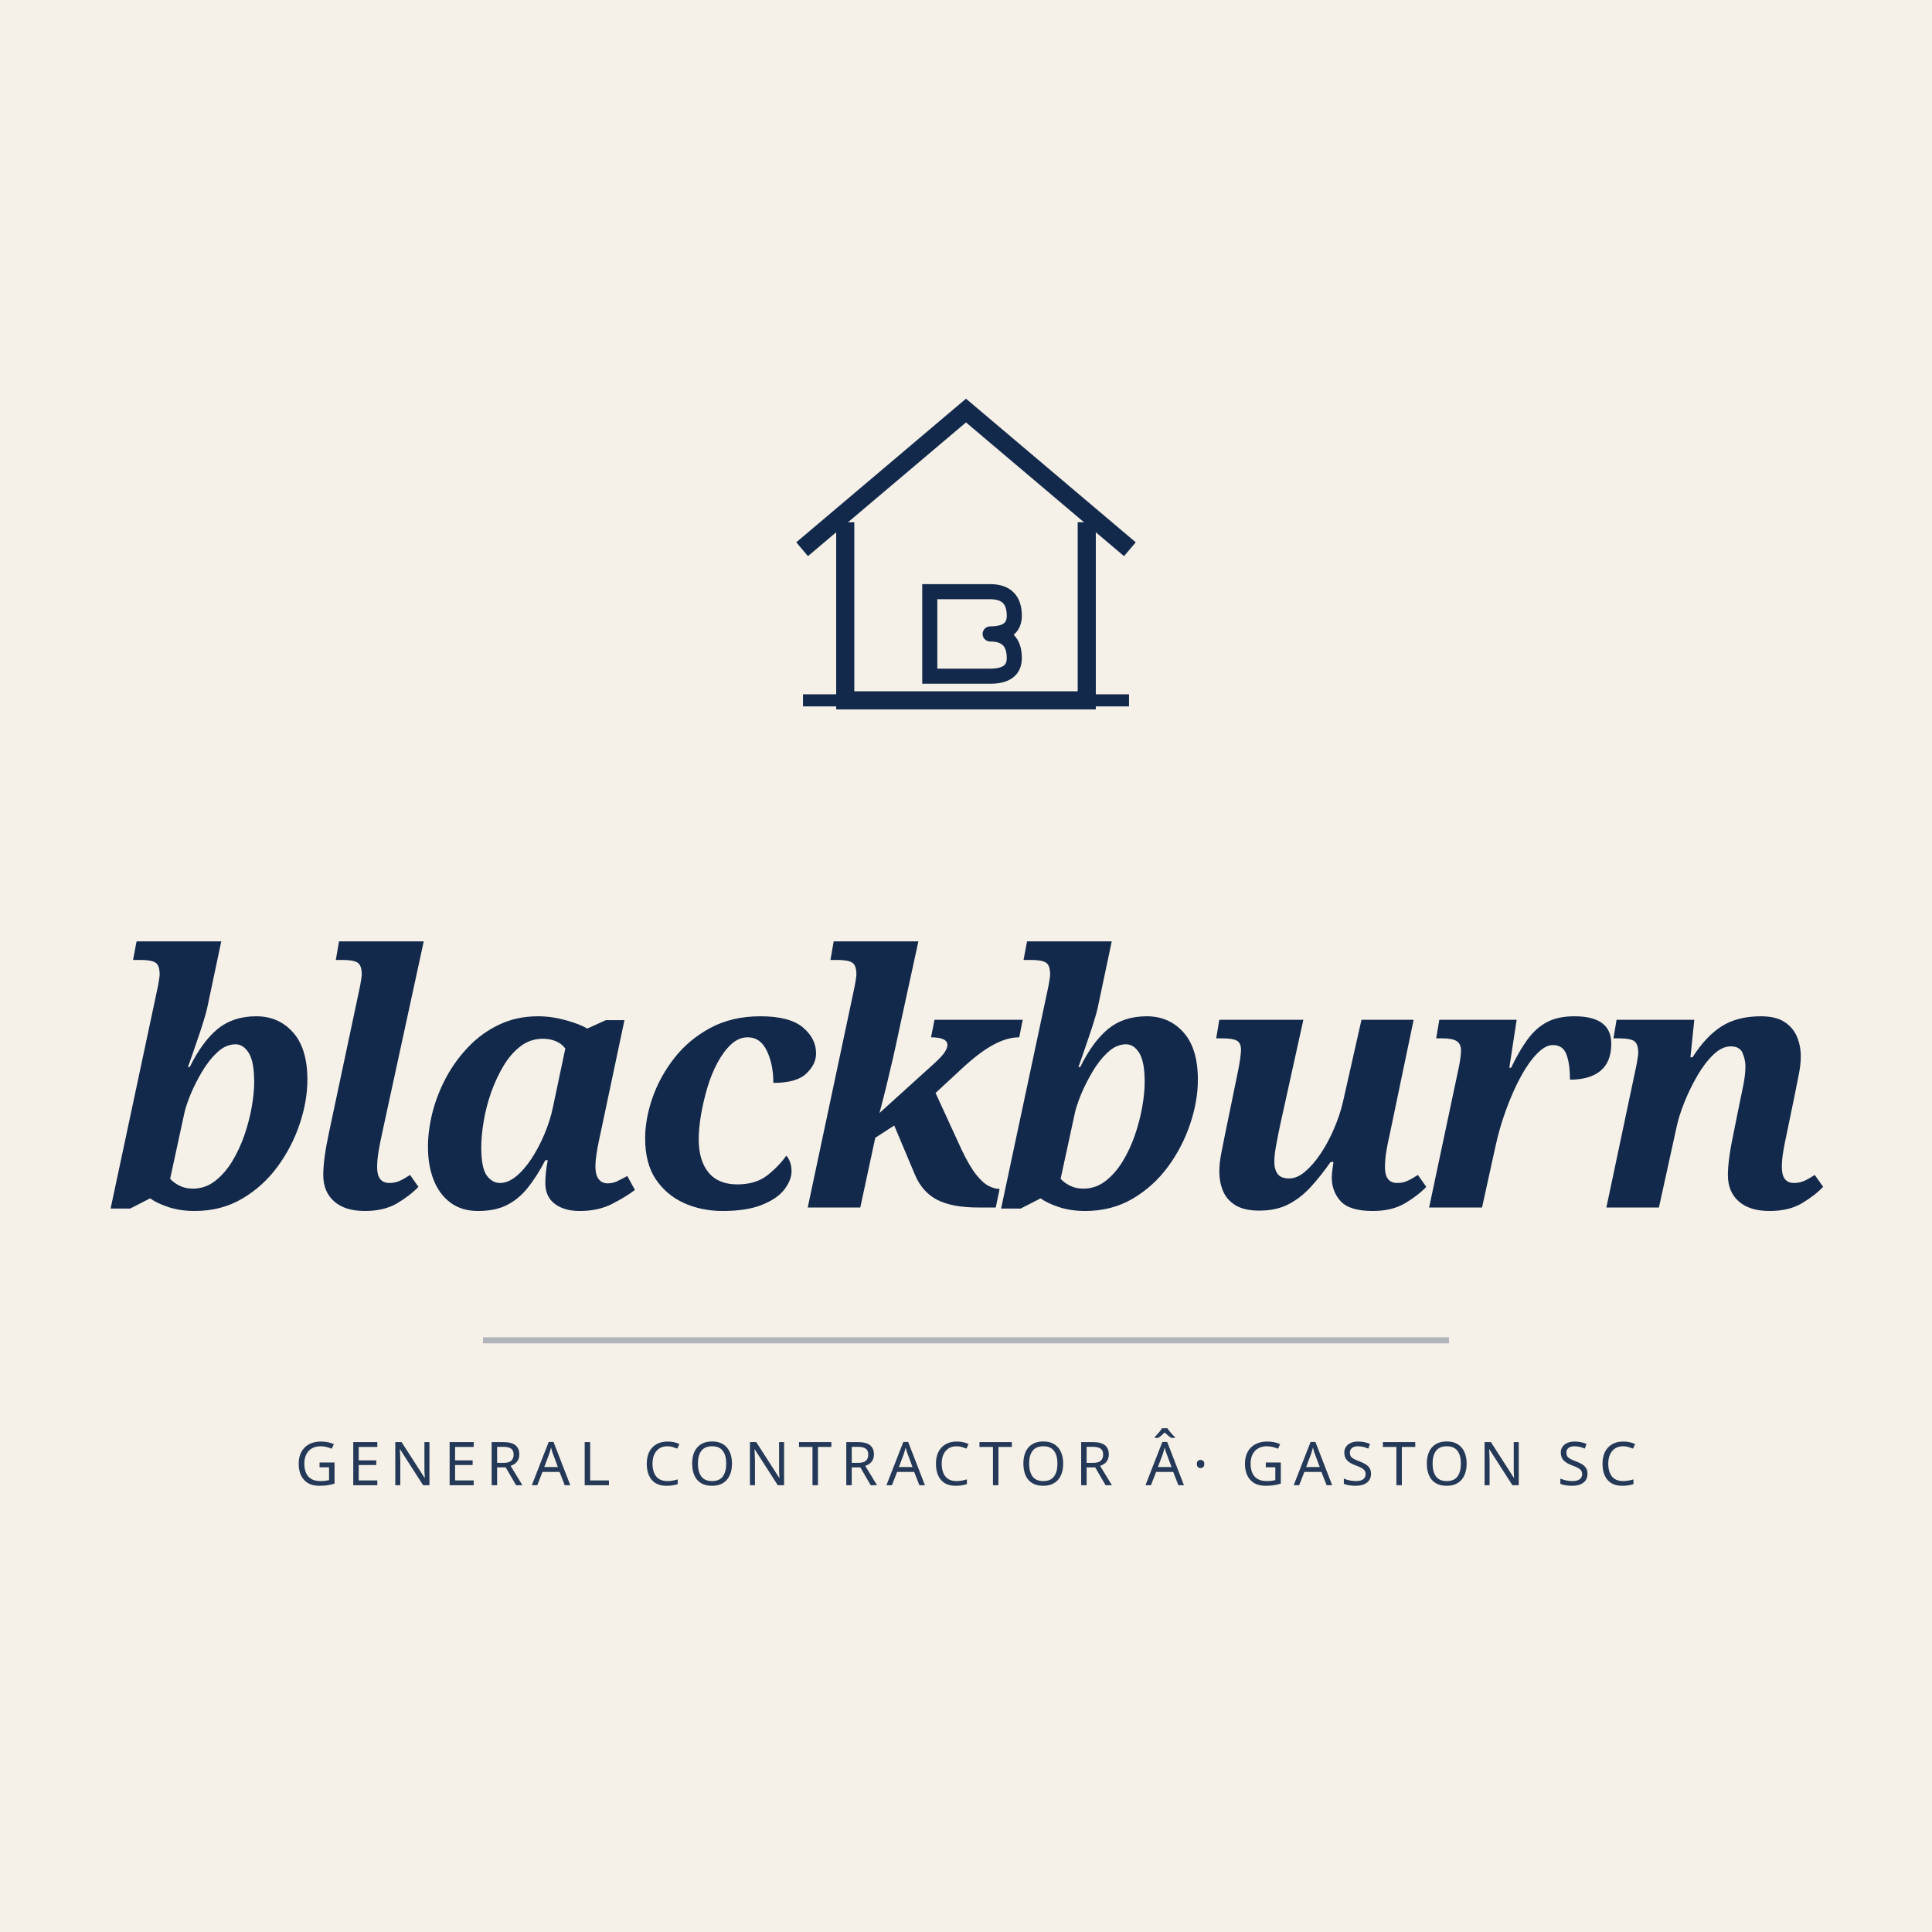
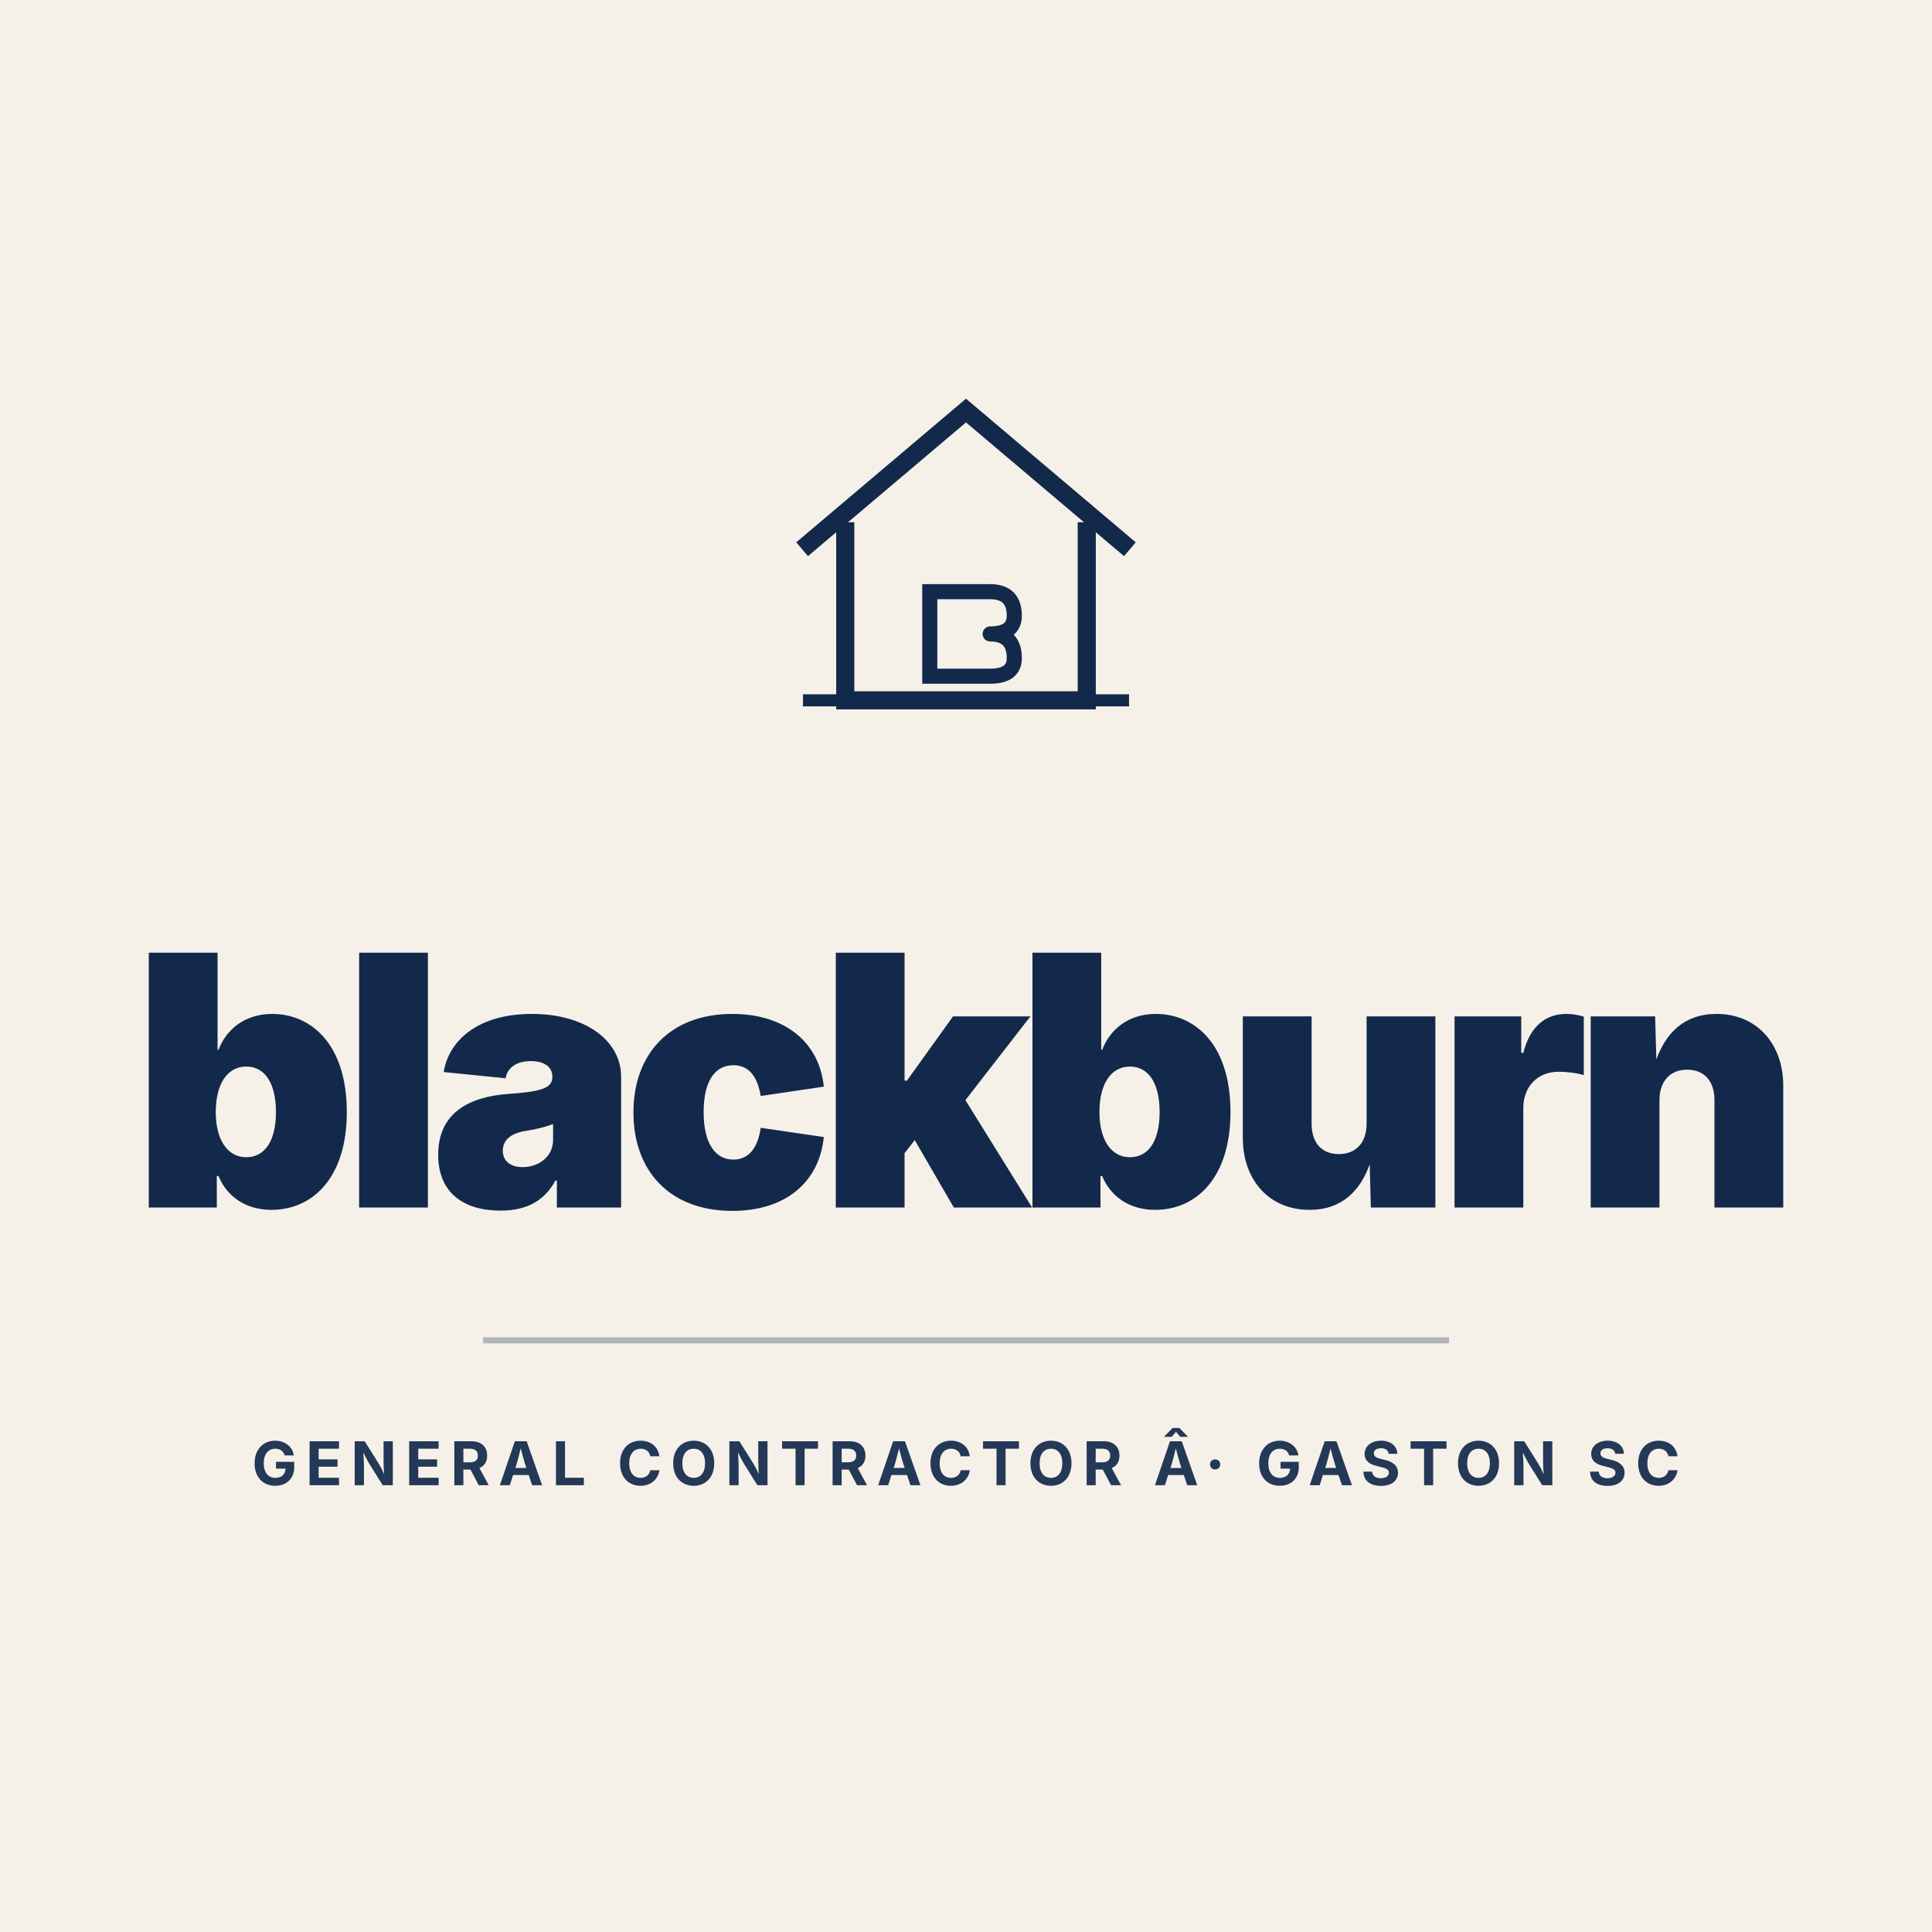
<svg xmlns="http://www.w3.org/2000/svg" viewBox="0 0 320 320" width="320" height="320">
  <rect width="320" height="320" fill="#F5F1E8" />
  <g transform="translate(128,60) scale(1)" stroke="#13294B" stroke-width="3" fill="none" stroke-linecap="square" stroke-linejoin="miter">
    <path d="M6 30 L32 8 L58 30" />
    <path d="M12 28 V56 H52 V28" />
    <line x1="6" y1="56" x2="58" y2="56" stroke-width="2" />
    <path d="M26 38 H36 Q40 38 40 42 Q40 45 36 45 Q40 45 40 49 Q40 52 36 52 H26 Z M26 38 V52" stroke-width="2.5" stroke-linejoin="round" />
  </g>
-   <text x="160" y="200" text-anchor="middle" font-family="'Fraunces', 'Iowan Old Style', Georgia, serif" font-style="italic" font-weight="900" font-size="58" letter-spacing="-2.6" fill="#13294B">blackburn</text>
+   <text x="160" y="200" text-anchor="middle" font-family="'Inter', sans-serif" font-style="normal" font-weight="900" font-size="58" letter-spacing="-2.6" fill="#13294B">blackburn</text>
  <line x1="80" y1="222" x2="240" y2="222" stroke="#13294B" stroke-opacity="0.3" stroke-width="1" />
-   <text x="160" y="246" text-anchor="middle" font-family="'Anton', 'Oswald', 'Arial Narrow', sans-serif" letter-spacing="1.4" font-size="10" fill="#13294B" fill-opacity="0.92" text-transform="uppercase">GENERAL CONTRACTOR  Â·  GASTON SC</text>
+   <text x="160" y="246" text-anchor="middle" font-family="'Inter', sans-serif" font-weight="700" letter-spacing="1.4" font-size="10" fill="#13294B" fill-opacity="0.92" text-transform="uppercase">GENERAL CONTRACTOR  Â·  GASTON SC</text>
</svg>
